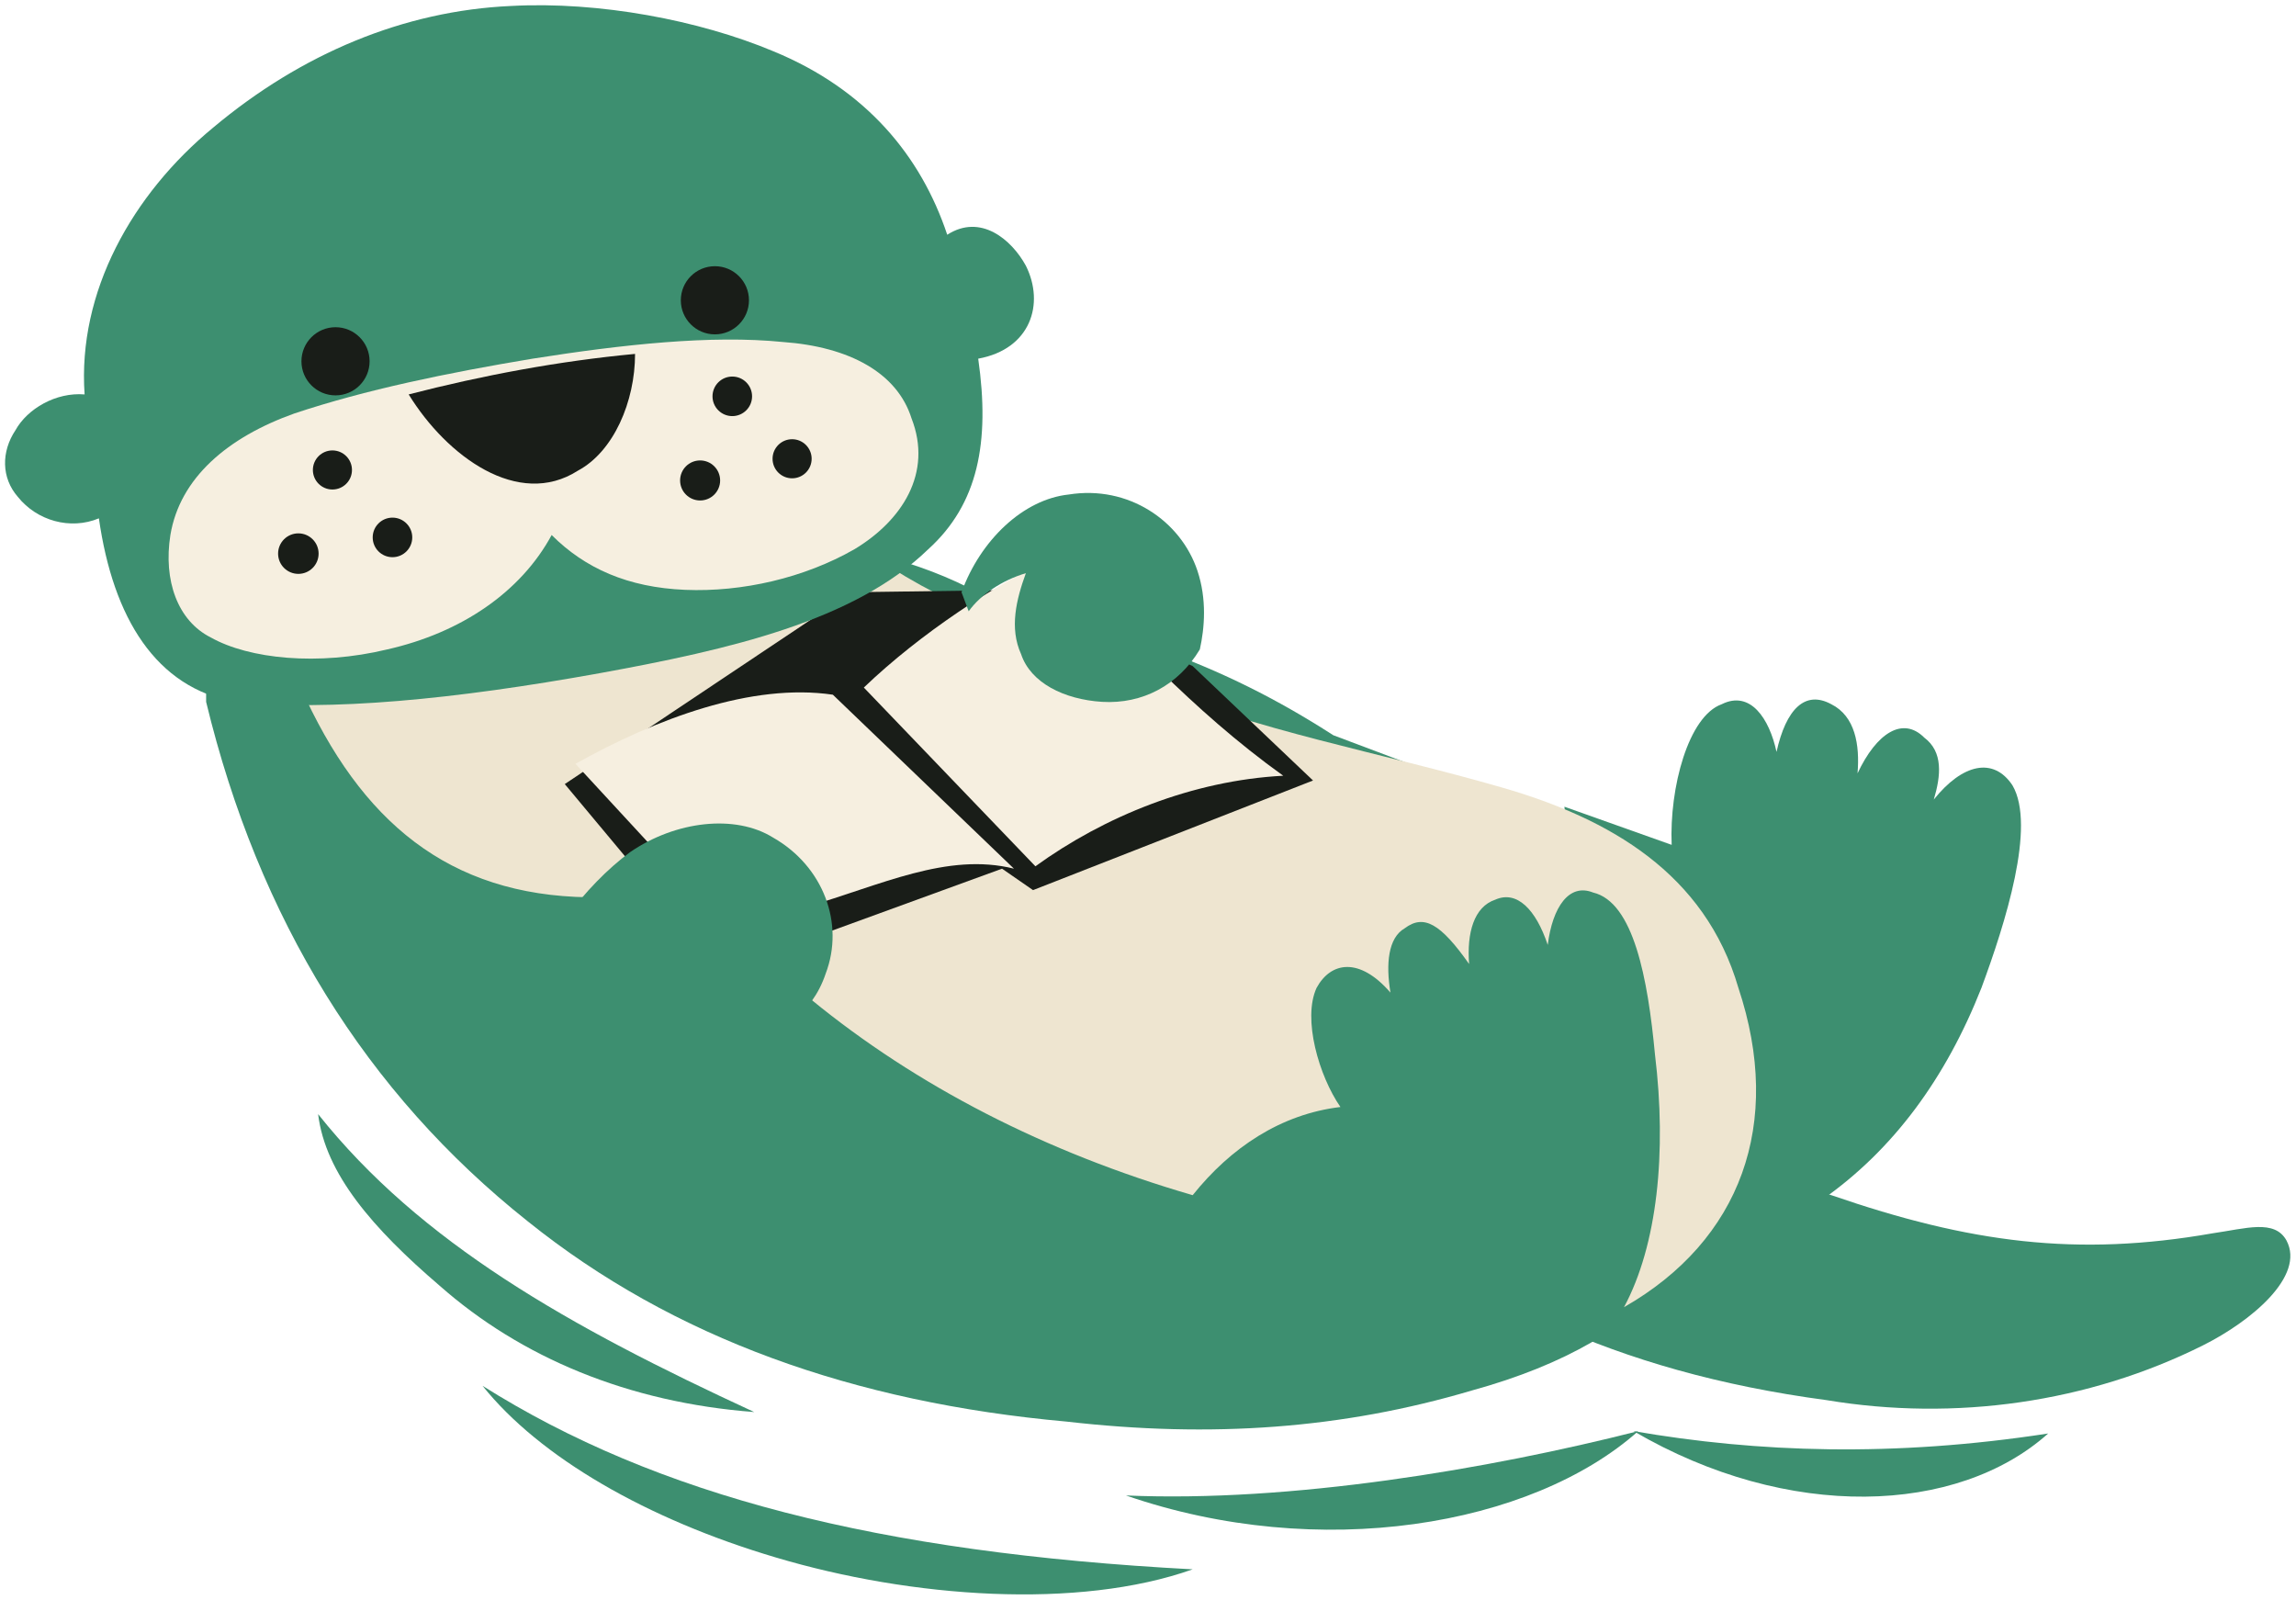
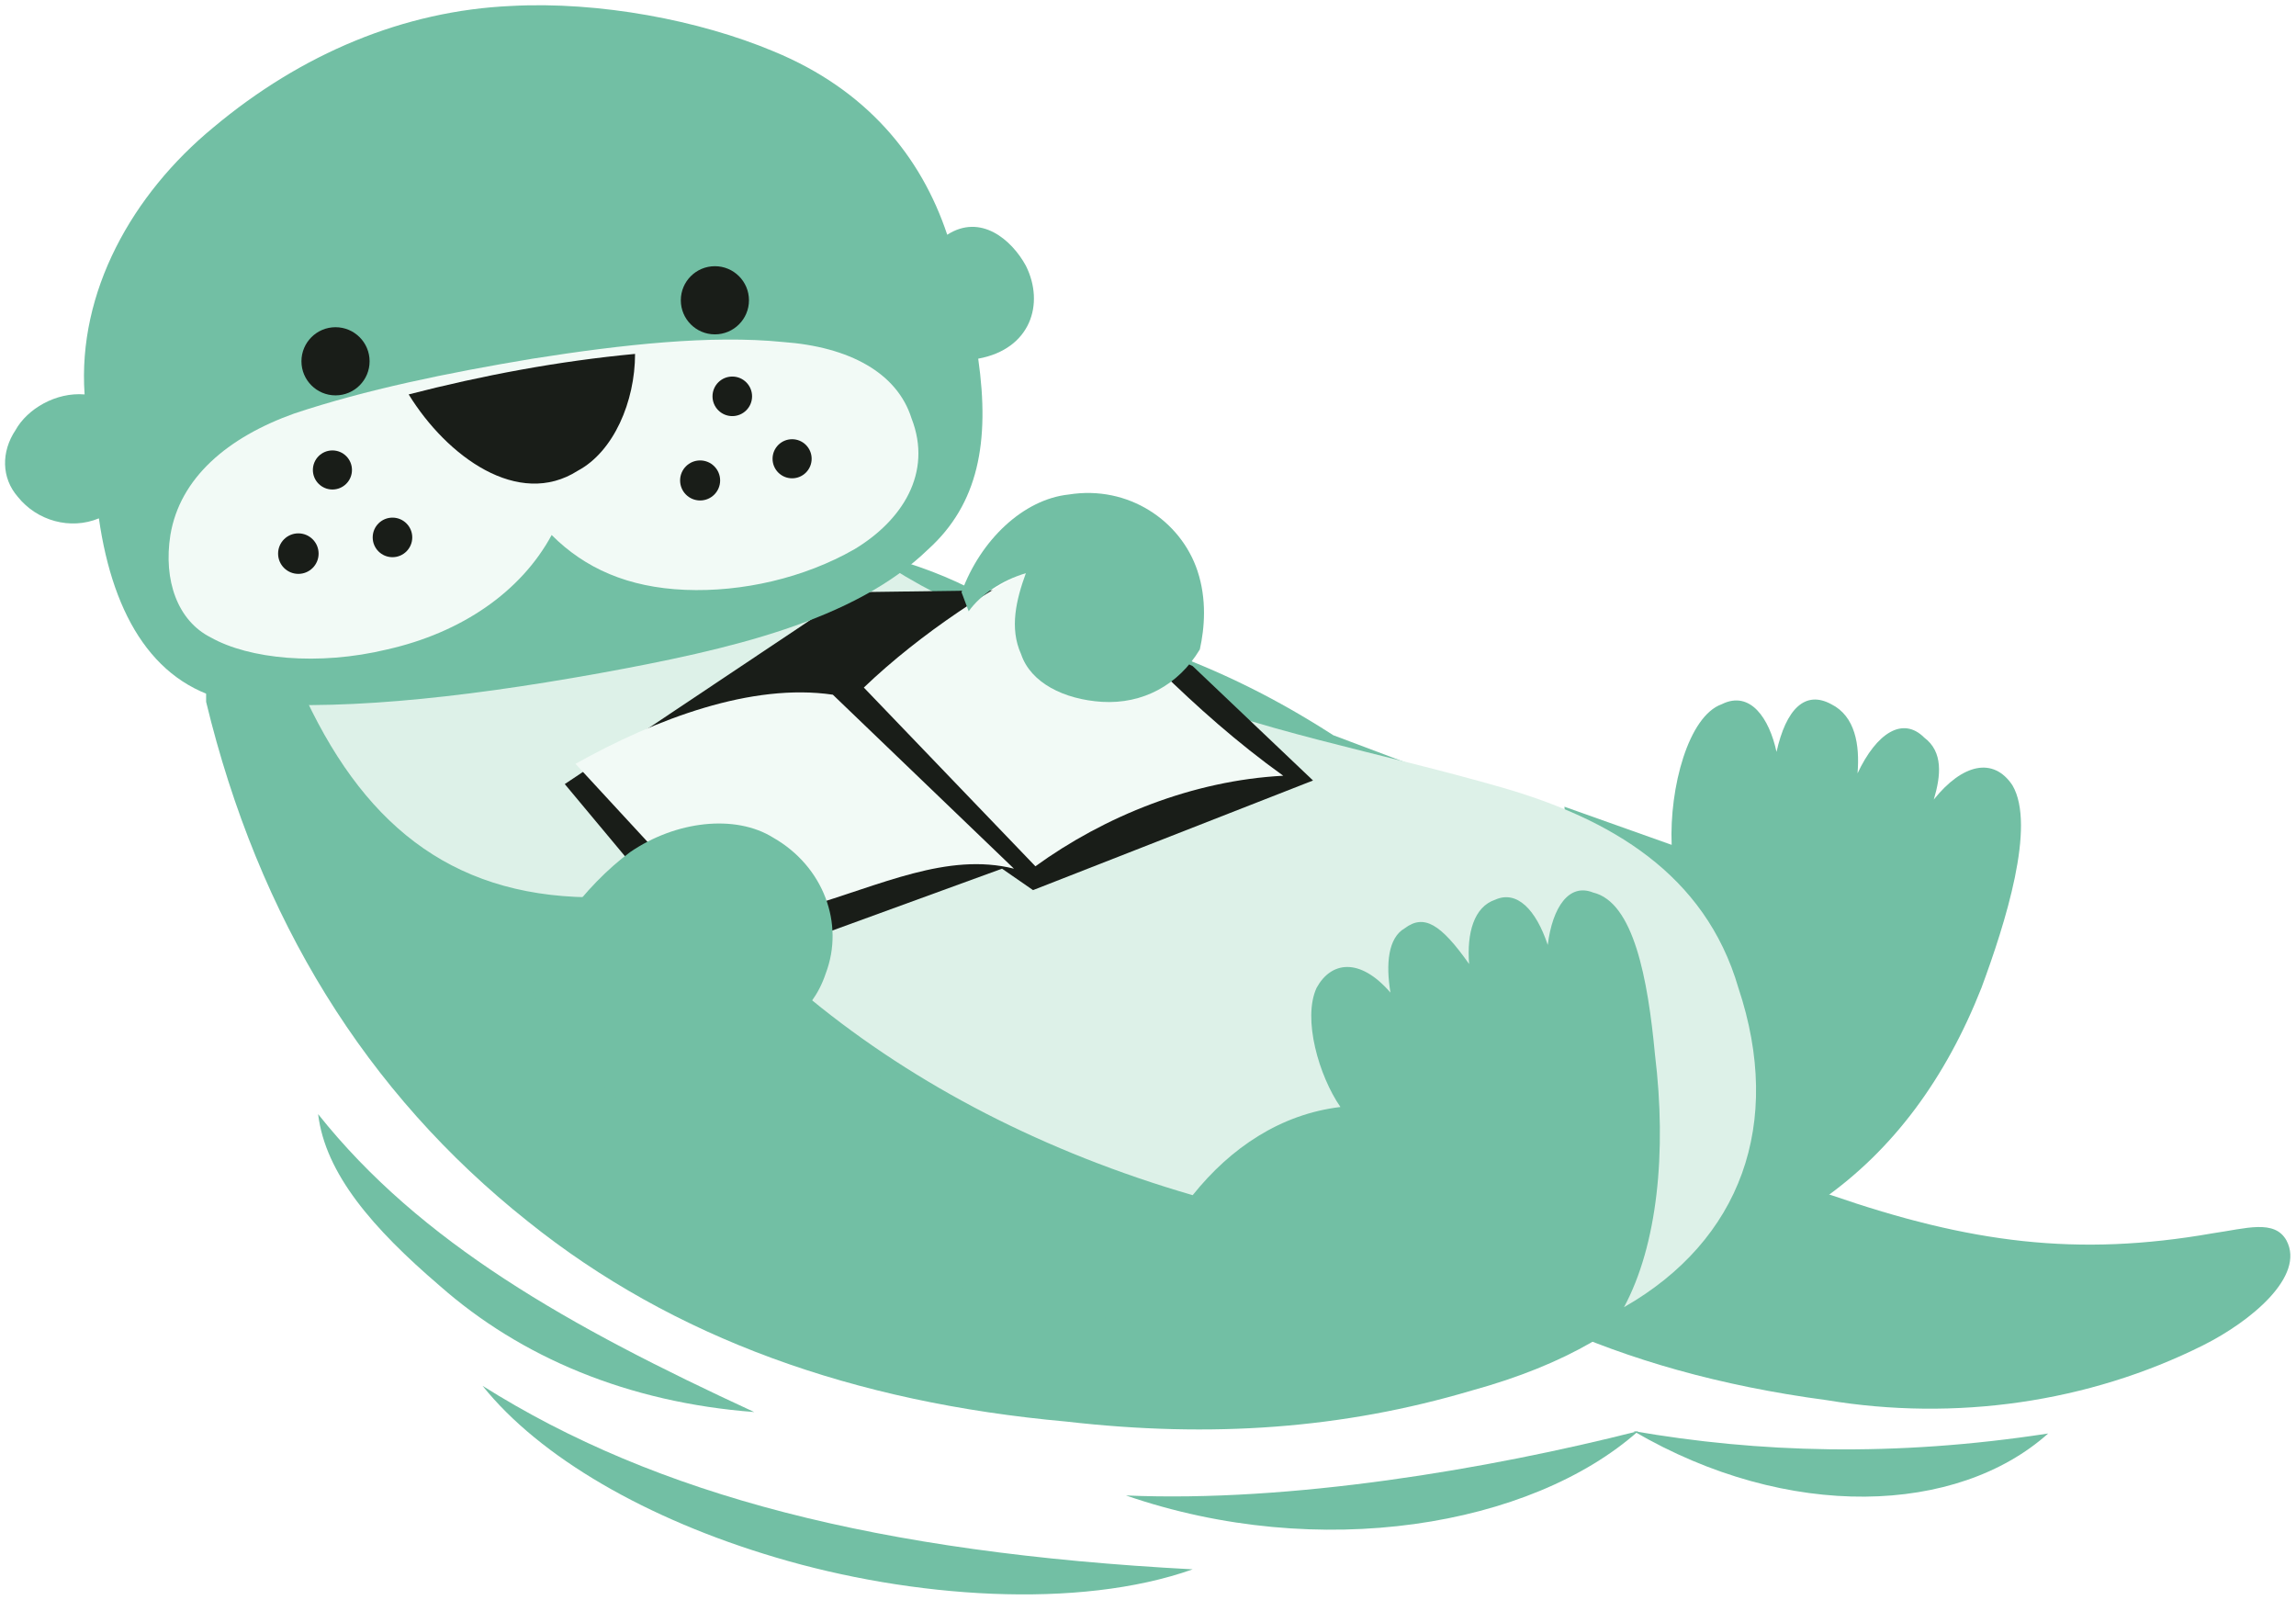
<svg xmlns="http://www.w3.org/2000/svg" viewBox="30.5 25.5 963.5 671">
  <g id="_LD8-0__qeeo360">
    <g id="_LD8-0__qeeo361">
-       <path id="_LD8-0__qeeo362" d="m665 474c42 15 81 38 134 53 58 20 103 26 160 16 14-2 26-6 31 3 8 15-15 34-35 44-48 24-104 32-158 23-45-6-83-17-116-32z" fill="#3D8F70" />
-       <path id="_LD8-0__qeeo363" d="m687 364 45 16c-1-24 7-54 21-59 12-6 20 6 23 20 4-18 12-26 23-20 10 5 12 17 11 29 8-17 19-24 28-15 8 6 7 16 4 26 12-15 25-18 33-6 10 17-3 58-13 85-15 38-37 68-67 89-31 22-62 30-87 23l-15-123z" fill="#3D8F70" />
+       <path id="_LD8-0__qeeo362" d="m665 474c42 15 81 38 134 53 58 20 103 26 160 16 14-2 26-6 31 3 8 15-15 34-35 44-48 24-104 32-158 23-45-6-83-17-116-32z" fill="#72BFA4" />
+       <path id="_LD8-0__qeeo363" d="m687 364 45 16c-1-24 7-54 21-59 12-6 20 6 23 20 4-18 12-26 23-20 10 5 12 17 11 29 8-17 19-24 28-15 8 6 7 16 4 26 12-15 25-18 33-6 10 17-3 58-13 85-15 38-37 68-67 89-31 22-62 30-87 23l-15-123z" fill="#72BFA4" />
    </g>
-     <path d="m117 300c24-22 77-35 145-44 75-10 140-7 189 24 48 10 91 23 139 54l77 29c41 14 73 37 89 75 19 45 9 91-23 123-19 21-45 37-85 48-54 16-109 20-170 13-89-8-165-35-226-84-68-54-113-127-135-218z" fill="#3D8F70" />
-     <path id="_LD8-0__qeeo364" d="m150 304c67-1 184-25 249-44 30 21 70 34 114 53s96 28 148 43c45 13 85 36 99 84 19 57 1 106-48 134 14-26 18-65 13-106-3-32-9-64-26-68-10-4-17 6-19 22-5-15-13-23-22-19-9 3-12 14-11 27-12-17-19-21-27-15-7 4-8 15-6 27-13-15-25-13-31-2-6 13 1 37 10 50-25 3-46 17-62 37-62-18-116-46-160-82 11-23 3-49-15-62-21-16-51-10-73 19-60 1-98-28-124-83z" fill="#EEE5D0" />
+     <path d="m117 300c24-22 77-35 145-44 75-10 140-7 189 24 48 10 91 23 139 54l77 29c41 14 73 37 89 75 19 45 9 91-23 123-19 21-45 37-85 48-54 16-109 20-170 13-89-8-165-35-226-84-68-54-113-127-135-218z" fill="#72BFA4" />
+     <path id="_LD8-0__qeeo364" d="m150 304c67-1 184-25 249-44 30 21 70 34 114 53s96 28 148 43c45 13 85 36 99 84 19 57 1 106-48 134 14-26 18-65 13-106-3-32-9-64-26-68-10-4-17 6-19 22-5-15-13-23-22-19-9 3-12 14-11 27-12-17-19-21-27-15-7 4-8 15-6 27-13-15-25-13-31-2-6 13 1 37 10 50-25 3-46 17-62 37-62-18-116-46-160-82 11-23 3-49-15-62-21-16-51-10-73 19-60 1-98-28-124-83z" fill="#DDF1E8" />
    <g id="_LD8-0__qeeo365">
      <path id="_LD8-0__qeeo366" d="m267.5 354.5 120.5-80.5 74-1 69 32 50.5 48-117.5 46-13-9-118 43z" fill="#191D18" />
-       <path id="_LD8-0__qeeo367" d="m272 346c34-19 74-34 108-29l76 73c-28-7-56 7-87 16l-61-21z" fill="#F6EFE0" />
-       <path id="_LD8-0__qeeo368" d="m393 314c24-23 55-43 78-54 31 31 59 63 98 91-38 2-75 17-104 38z" fill="#F6EFE0" />
+       <path id="_LD8-0__qeeo367" d="m272 346c34-19 74-34 108-29l76 73c-28-7-56 7-87 16l-61-21z" fill="#F2FAF6" />
+       <path id="_LD8-0__qeeo368" d="m393 314c24-23 55-43 78-54 31 31 59 63 98 91-38 2-75 17-104 38z" fill="#F2FAF6" />
    </g>
-     <path id="_LD8-0__qeeo369" d="m434 274c8-22 26-39 45-41 25-4 47 11 54 32 4 12 3 24 1 33-9 15-24 23-41 22-16-1-30-8-34-20-5-11-2-23 2-34-10 3-19 9-24 16z" fill="#3D8F70" />
-     <path id="_LD8-0__qeeo3610" d="m254 442c2-19 22-45 41-59 19-13 44-16 60-6 21 12 30 36 22 57-3 9-8 15-13 19 50 37 101 62 168 76l-2 54c-85-8-164-33-218-75-26-22-47-48-58-66z" fill="#3D8F70" />
+     <path id="_LD8-0__qeeo369" d="m434 274c8-22 26-39 45-41 25-4 47 11 54 32 4 12 3 24 1 33-9 15-24 23-41 22-16-1-30-8-34-20-5-11-2-23 2-34-10 3-19 9-24 16z" fill="#72BFA4" />
+     <path id="_LD8-0__qeeo3610" d="m254 442c2-19 22-45 41-59 19-13 44-16 60-6 21 12 30 36 22 57-3 9-8 15-13 19 50 37 101 62 168 76l-2 54c-85-8-164-33-218-75-26-22-47-48-58-66z" fill="#72BFA4" />
    <g>
-       <path id="_LD8-0__qeeo3611" d="m66 191c-3-43 20-84 54-112 37-31 80-49 125-51 37-2 79 6 110 19 39 16 62 44 73 77 14-9 27 2 33 13 8 16 2 35-20 39 5 35 0 61-21 80-31 30-83 42-138 52-61 11-113 16-153 12-33-6-51-35-57-77-12 5-26 1-34-9-7-8-7-19-1-28 5-9 17-16 29-15z" fill="#3D8F70" />
-       <path id="_LD8-0__qeeo3612" d="m102 250c4-24 24-41 52-51 30-10 64-17 100-23 38-6 75-10 105-7 28 2 48 13 54 32 9 23-4 43-24 55-21 12-47 18-71 17s-42-9-56-23c-13 24-38 41-69 48-29 7-58 4-74-5-14-7-20-24-17-43z" fill="#F6EFE0" />
+       <path id="_LD8-0__qeeo3611" d="m66 191c-3-43 20-84 54-112 37-31 80-49 125-51 37-2 79 6 110 19 39 16 62 44 73 77 14-9 27 2 33 13 8 16 2 35-20 39 5 35 0 61-21 80-31 30-83 42-138 52-61 11-113 16-153 12-33-6-51-35-57-77-12 5-26 1-34-9-7-8-7-19-1-28 5-9 17-16 29-15z" fill="#72BFA4" />
+       <path id="_LD8-0__qeeo3612" d="m102 250c4-24 24-41 52-51 30-10 64-17 100-23 38-6 75-10 105-7 28 2 48 13 54 32 9 23-4 43-24 55-21 12-47 18-71 17s-42-9-56-23c-13 24-38 41-69 48-29 7-58 4-74-5-14-7-20-24-17-43z" fill="#F2FAF6" />
      <g id="_LD8-0__qeeo3613">
        <path id="_LD8-0__qeeo3614" d="m202 191c31-8 63-14 95-17 0 20-9 41-24 49-25 16-55-6-71-32z" fill="#191D18" />
        <circle id="_LD8-0__qeeo3615" cx="171.3" cy="177.1" r="14.3" fill="#191D18" />
        <circle id="_LD8-0__qeeo3616" cx="330.5" cy="151.5" r="14.3" fill="#191D18" />
        <circle id="_LD8-0__qeeo3617" cx="170" cy="222.7" r="8.2" fill="#191D18" />
        <circle id="_LD8-0__qeeo3618" cx="155.7" cy="257.8" r="8.5" fill="#191D18" />
        <circle id="_LD8-0__qeeo3619" cx="195.2" cy="251" r="8.3" fill="#191D18" />
        <circle id="_LD8-0__qeeo3620" cx="337.8" cy="191.8" r="8.3" fill="#191D18" />
        <circle id="_LD8-0__qeeo3621" cx="324.3" cy="227.1" r="8.4" fill="#191D18" />
        <circle id="_LD8-0__qeeo3622" cx="362.9" cy="218" r="8.2" fill="#191D18" />
      </g>
    </g>
    <g id="_LD8-0__qeeo3623">
-       <path id="_LD8-0__qeeo3624" d="m164 493c43 54 105 89 183 125-53-4-98-23-132-53-28-24-48-47-51-72z" fill="#3D8F70" />
-       <path id="_LD8-0__qeeo3625" d="m233 607c73 46 166 70 298 77-48 17-118 12-175-5-54-16-99-42-123-72z" fill="#3D8F70" />
-       <path id="_LD8-0__qeeo3626" d="m503 653c69 3 152-11 215-27-45 40-134 55-215 27z" fill="#3D8F70" />
-       <path id="_LD8-0__qeeo3627" d="m716 626c52 9 109 11 174 1-38 34-109 37-174-1z" fill="#3D8F70" />
+       <path id="_LD8-0__qeeo3624" d="m164 493c43 54 105 89 183 125-53-4-98-23-132-53-28-24-48-47-51-72z" fill="#72BFA4" />
+       <path id="_LD8-0__qeeo3625" d="m233 607c73 46 166 70 298 77-48 17-118 12-175-5-54-16-99-42-123-72z" fill="#72BFA4" />
+       <path id="_LD8-0__qeeo3626" d="m503 653c69 3 152-11 215-27-45 40-134 55-215 27z" fill="#72BFA4" />
+       <path id="_LD8-0__qeeo3627" d="m716 626c52 9 109 11 174 1-38 34-109 37-174-1z" fill="#72BFA4" />
    </g>
  </g>
</svg>
